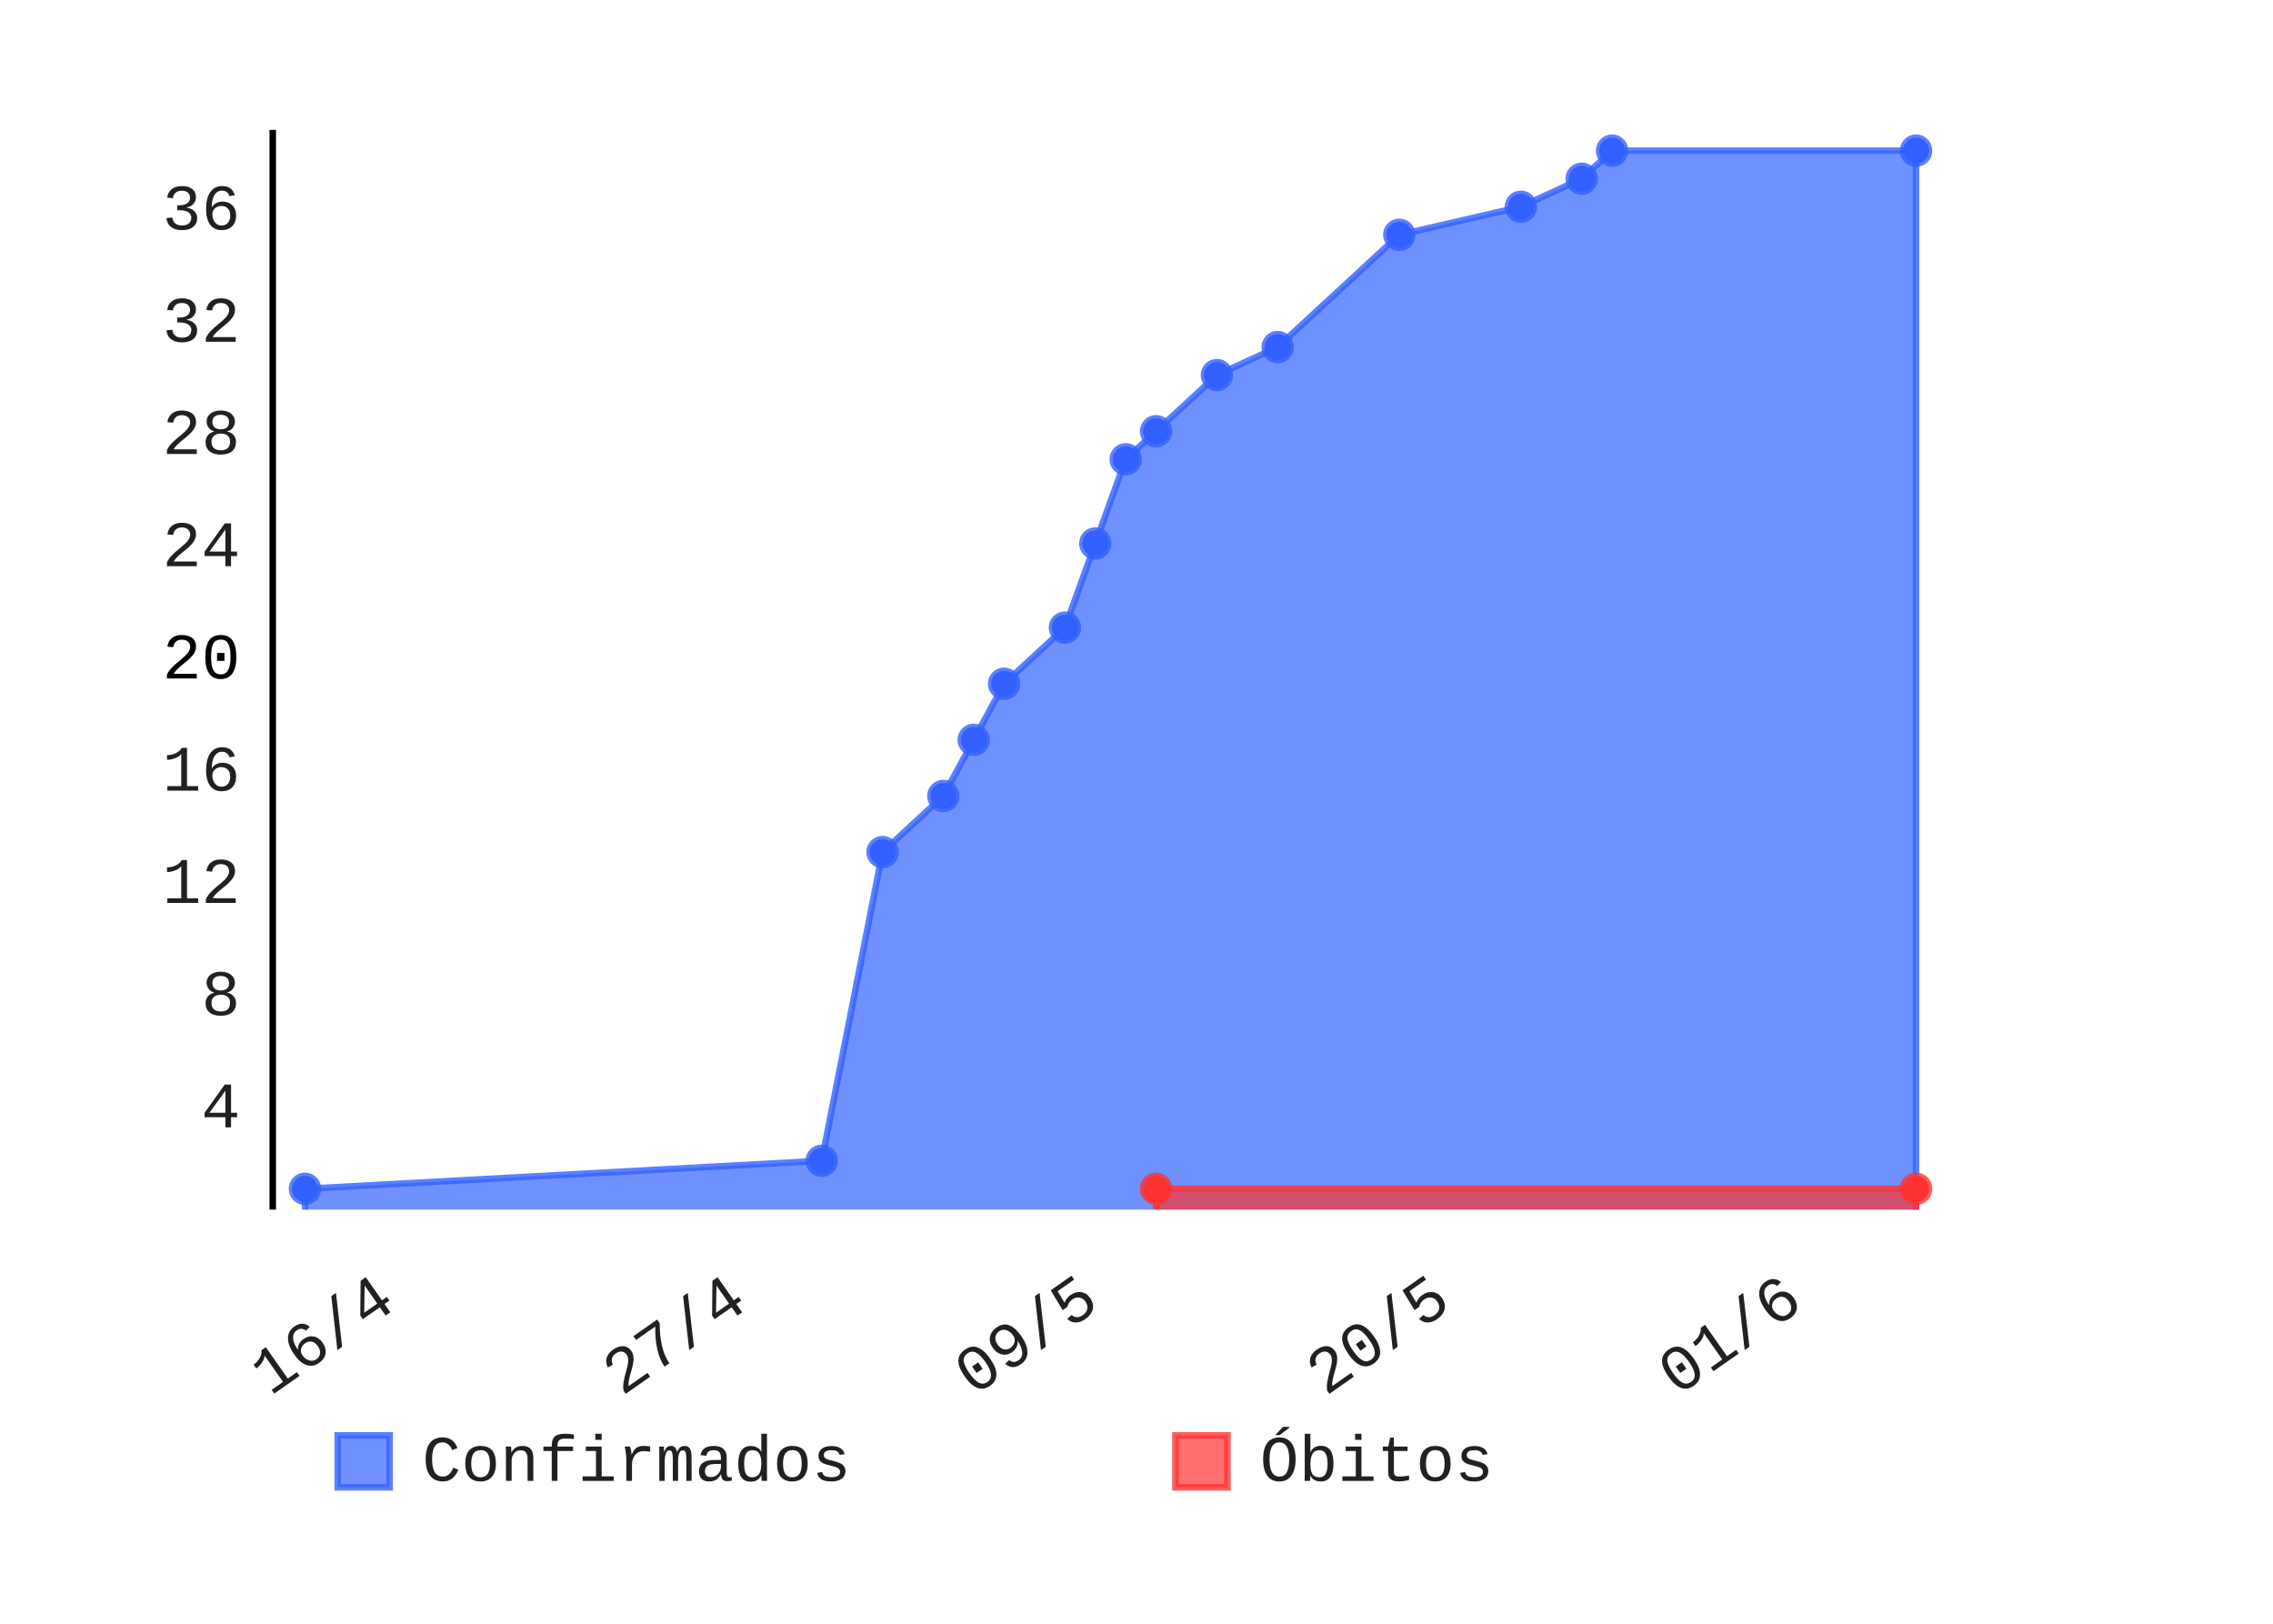
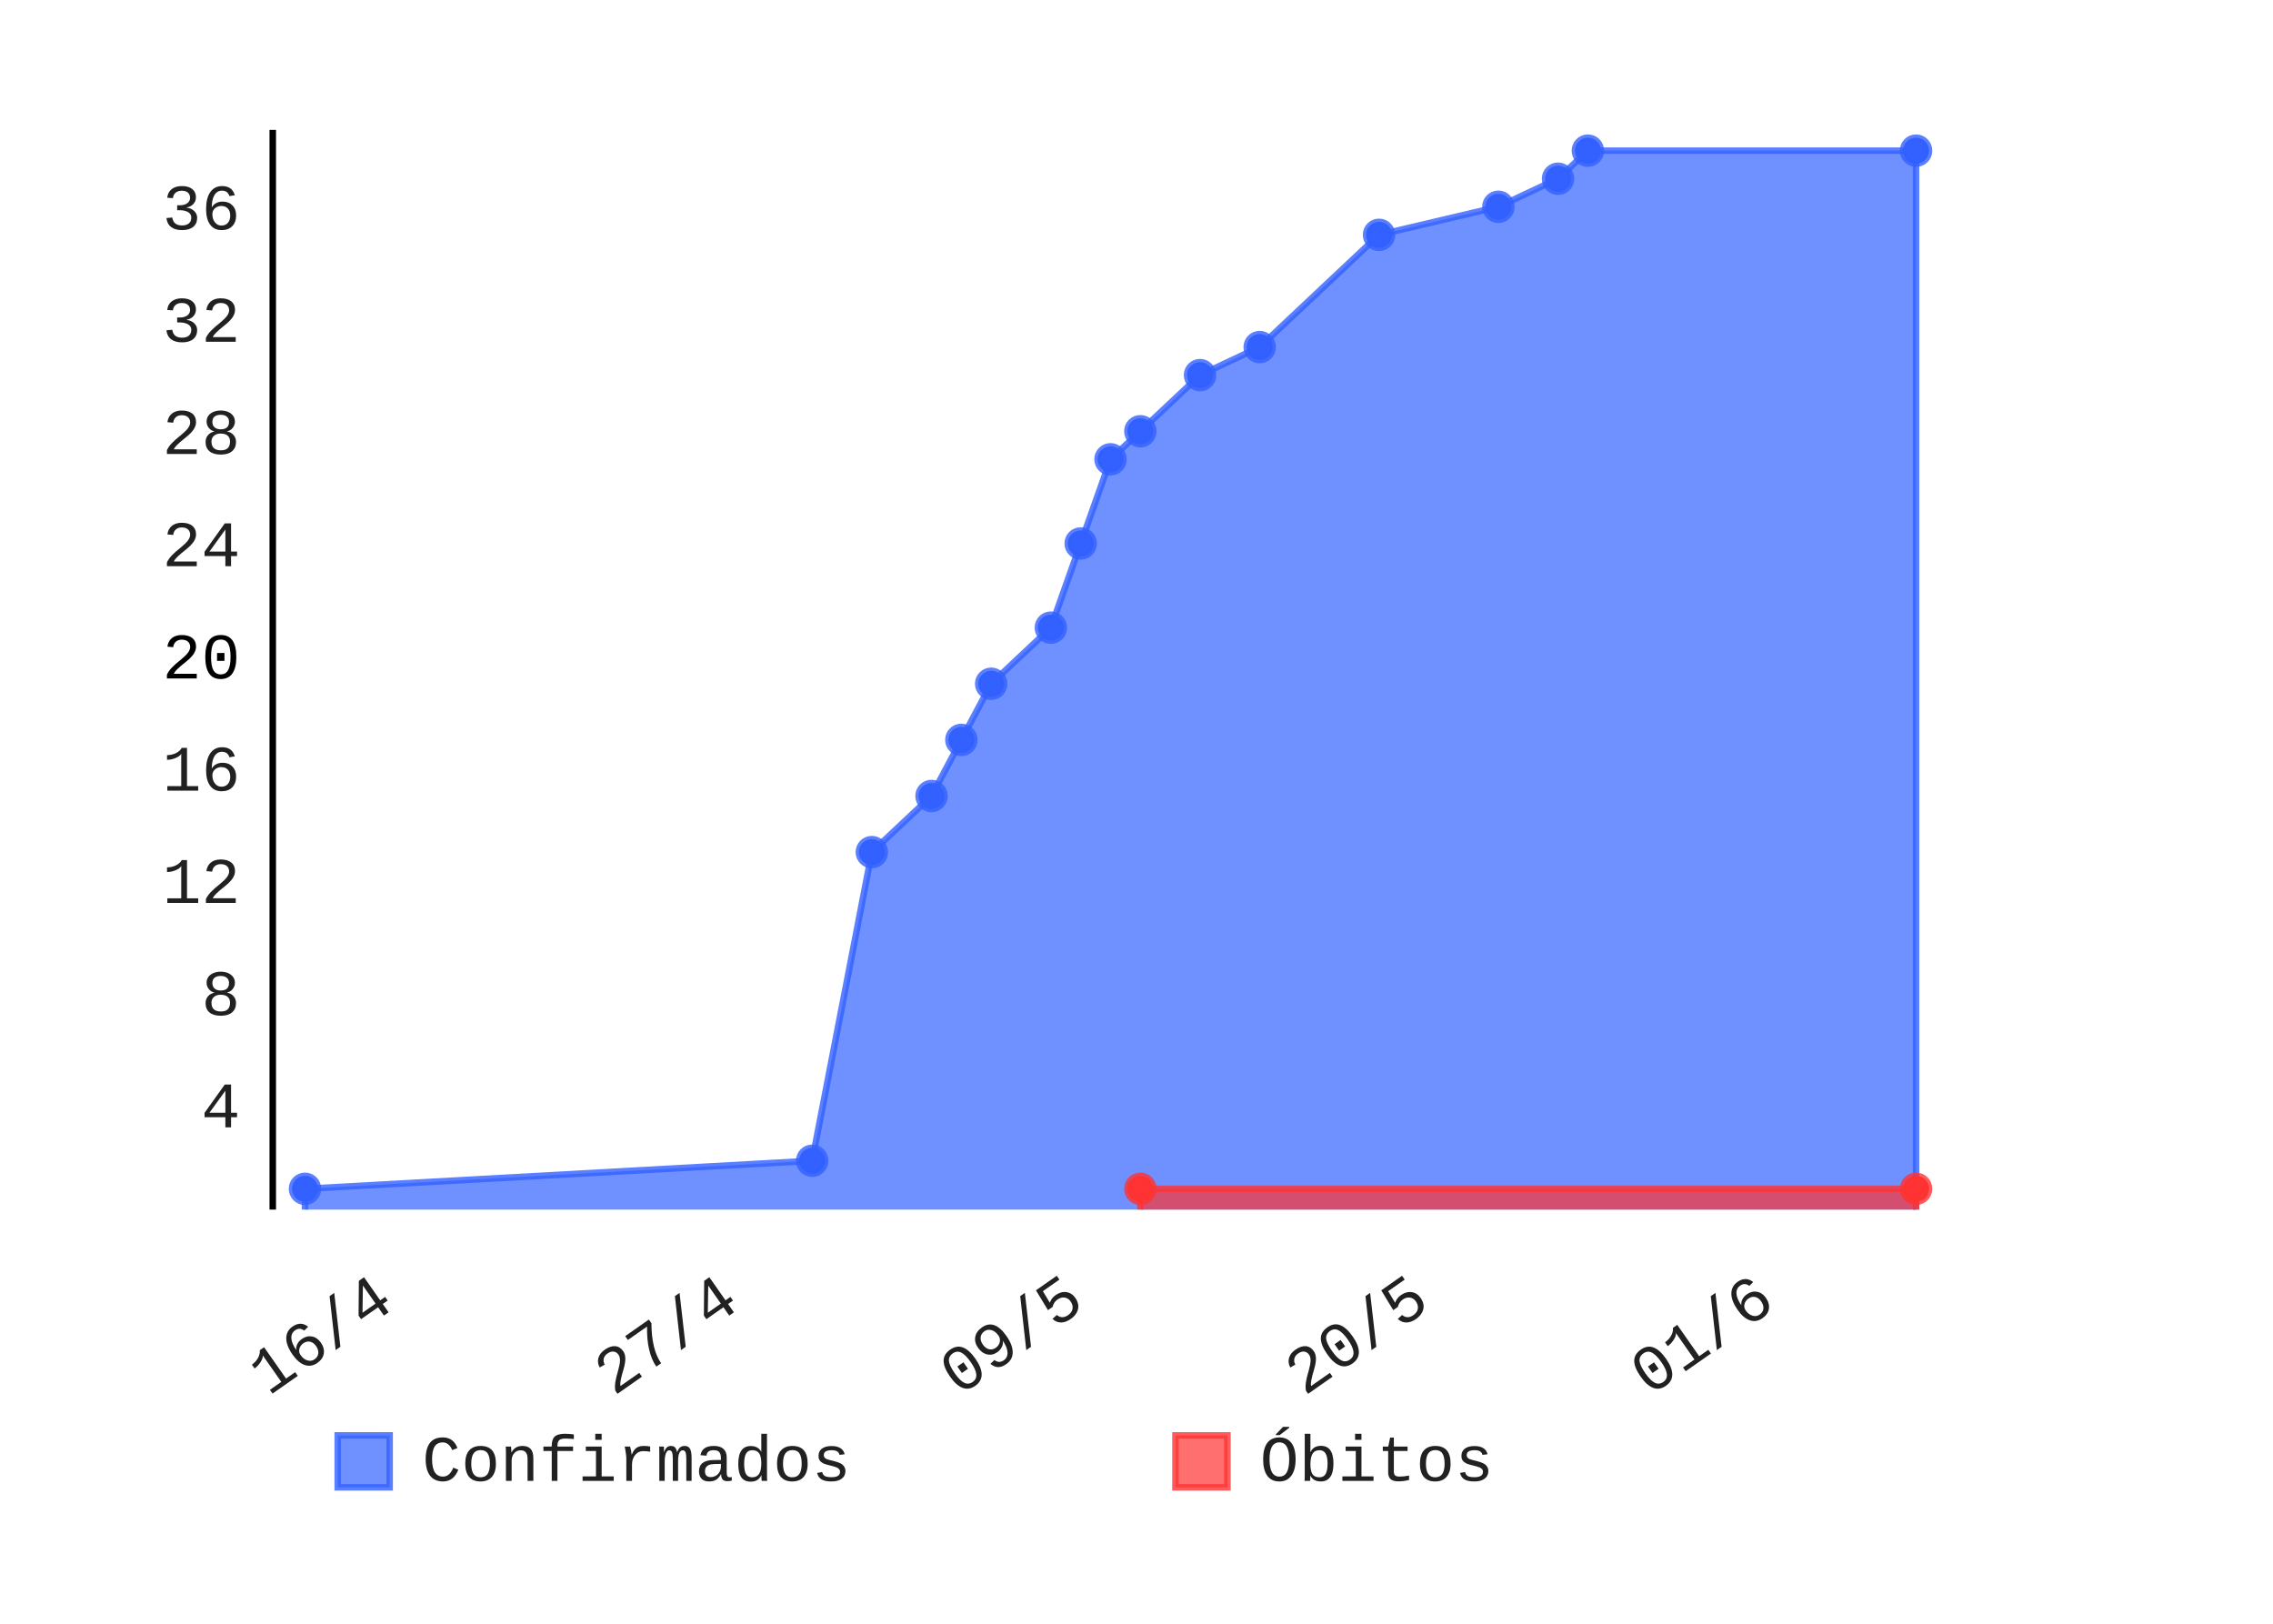
- <svg xmlns="http://www.w3.org/2000/svg" class="pygal-chart" height="250" id="chart-c91c9468-7360-4de7-87d2-8ecb0ab6129c" viewBox="0 0 350 250" width="350">
+ <svg xmlns="http://www.w3.org/2000/svg" class="pygal-chart" height="250" id="chart-c7ddf546-bff5-4378-9c02-69689a28a04b" viewBox="0 0 350 250" width="350">
  <defs>
-     <style type="text/css">#chart-c91c9468-7360-4de7-87d2-8ecb0ab6129c{-webkit-user-select:none;-webkit-font-smoothing:antialiased;font-family:Consolas,"Liberation Mono",Menlo,Courier,monospace}#chart-c91c9468-7360-4de7-87d2-8ecb0ab6129c .title{font-family:Consolas,"Liberation Mono",Menlo,Courier,monospace;font-size:8px}#chart-c91c9468-7360-4de7-87d2-8ecb0ab6129c .legends .legend text{font-family:Consolas,"Liberation Mono",Menlo,Courier,monospace;font-size:10px}#chart-c91c9468-7360-4de7-87d2-8ecb0ab6129c .axis text{font-family:Consolas,"Liberation Mono",Menlo,Courier,monospace;font-size:10px}#chart-c91c9468-7360-4de7-87d2-8ecb0ab6129c .axis text.major{font-family:Consolas,"Liberation Mono",Menlo,Courier,monospace;font-size:10px}#chart-c91c9468-7360-4de7-87d2-8ecb0ab6129c .text-overlay text.value{font-family:Consolas,"Liberation Mono",Menlo,Courier,monospace;font-size:16px}#chart-c91c9468-7360-4de7-87d2-8ecb0ab6129c .text-overlay text.label{font-family:Consolas,"Liberation Mono",Menlo,Courier,monospace;font-size:10px}#chart-c91c9468-7360-4de7-87d2-8ecb0ab6129c .tooltip{font-family:Consolas,"Liberation Mono",Menlo,Courier,monospace;font-size:12px}#chart-c91c9468-7360-4de7-87d2-8ecb0ab6129c text.no_data{font-family:Consolas,"Liberation Mono",Menlo,Courier,monospace;font-size:64px}
- #chart-c91c9468-7360-4de7-87d2-8ecb0ab6129c{background-color:transparent}#chart-c91c9468-7360-4de7-87d2-8ecb0ab6129c path,#chart-c91c9468-7360-4de7-87d2-8ecb0ab6129c line,#chart-c91c9468-7360-4de7-87d2-8ecb0ab6129c rect,#chart-c91c9468-7360-4de7-87d2-8ecb0ab6129c circle{-webkit-transition:150ms;-moz-transition:150ms;transition:150ms}#chart-c91c9468-7360-4de7-87d2-8ecb0ab6129c .graph &gt; .background{fill:transparent}#chart-c91c9468-7360-4de7-87d2-8ecb0ab6129c .plot &gt; .background{fill:rgba(255,255,255,1)}#chart-c91c9468-7360-4de7-87d2-8ecb0ab6129c .graph{fill:rgba(0,0,0,.87)}#chart-c91c9468-7360-4de7-87d2-8ecb0ab6129c text.no_data{fill:rgba(0,0,0,1)}#chart-c91c9468-7360-4de7-87d2-8ecb0ab6129c .title{fill:rgba(0,0,0,1)}#chart-c91c9468-7360-4de7-87d2-8ecb0ab6129c .legends .legend text{fill:rgba(0,0,0,.87)}#chart-c91c9468-7360-4de7-87d2-8ecb0ab6129c .legends .legend:hover text{fill:rgba(0,0,0,1)}#chart-c91c9468-7360-4de7-87d2-8ecb0ab6129c .axis .line{stroke:rgba(0,0,0,1)}#chart-c91c9468-7360-4de7-87d2-8ecb0ab6129c .axis .guide.line{stroke:rgba(0,0,0,.54)}#chart-c91c9468-7360-4de7-87d2-8ecb0ab6129c .axis .major.line{stroke:rgba(0,0,0,.87)}#chart-c91c9468-7360-4de7-87d2-8ecb0ab6129c .axis text.major{fill:rgba(0,0,0,1)}#chart-c91c9468-7360-4de7-87d2-8ecb0ab6129c .axis.y .guides:hover .guide.line,#chart-c91c9468-7360-4de7-87d2-8ecb0ab6129c .line-graph .axis.x .guides:hover .guide.line,#chart-c91c9468-7360-4de7-87d2-8ecb0ab6129c .stackedline-graph .axis.x .guides:hover .guide.line,#chart-c91c9468-7360-4de7-87d2-8ecb0ab6129c .xy-graph .axis.x .guides:hover .guide.line{stroke:rgba(0,0,0,1)}#chart-c91c9468-7360-4de7-87d2-8ecb0ab6129c .axis .guides:hover text{fill:rgba(0,0,0,1)}#chart-c91c9468-7360-4de7-87d2-8ecb0ab6129c .reactive{fill-opacity:.7;stroke-opacity:.8}#chart-c91c9468-7360-4de7-87d2-8ecb0ab6129c .ci{stroke:rgba(0,0,0,.87)}#chart-c91c9468-7360-4de7-87d2-8ecb0ab6129c .reactive.active,#chart-c91c9468-7360-4de7-87d2-8ecb0ab6129c .active .reactive{fill-opacity:.8;stroke-opacity:.9;stroke-width:4}#chart-c91c9468-7360-4de7-87d2-8ecb0ab6129c .ci .reactive.active{stroke-width:1.5}#chart-c91c9468-7360-4de7-87d2-8ecb0ab6129c .series text{fill:rgba(0,0,0,1)}#chart-c91c9468-7360-4de7-87d2-8ecb0ab6129c .tooltip rect{fill:rgba(255,255,255,1);stroke:rgba(0,0,0,1);-webkit-transition:opacity 150ms;-moz-transition:opacity 150ms;transition:opacity 150ms}#chart-c91c9468-7360-4de7-87d2-8ecb0ab6129c .tooltip .label{fill:rgba(0,0,0,.87)}#chart-c91c9468-7360-4de7-87d2-8ecb0ab6129c .tooltip .label{fill:rgba(0,0,0,.87)}#chart-c91c9468-7360-4de7-87d2-8ecb0ab6129c .tooltip .legend{font-size:.8em;fill:rgba(0,0,0,.54)}#chart-c91c9468-7360-4de7-87d2-8ecb0ab6129c .tooltip .x_label{font-size:.6em;fill:rgba(0,0,0,1)}#chart-c91c9468-7360-4de7-87d2-8ecb0ab6129c .tooltip .xlink{font-size:.5em;text-decoration:underline}#chart-c91c9468-7360-4de7-87d2-8ecb0ab6129c .tooltip .value{font-size:1.5em}#chart-c91c9468-7360-4de7-87d2-8ecb0ab6129c .bound{font-size:.5em}#chart-c91c9468-7360-4de7-87d2-8ecb0ab6129c .max-value{font-size:.75em;fill:rgba(0,0,0,.54)}#chart-c91c9468-7360-4de7-87d2-8ecb0ab6129c .map-element{fill:rgba(255,255,255,1);stroke:rgba(0,0,0,.54) !important}#chart-c91c9468-7360-4de7-87d2-8ecb0ab6129c .map-element .reactive{fill-opacity:inherit;stroke-opacity:inherit}#chart-c91c9468-7360-4de7-87d2-8ecb0ab6129c .color-0,#chart-c91c9468-7360-4de7-87d2-8ecb0ab6129c .color-0 a:visited{stroke:#3361FF;fill:#3361FF}#chart-c91c9468-7360-4de7-87d2-8ecb0ab6129c .color-1,#chart-c91c9468-7360-4de7-87d2-8ecb0ab6129c .color-1 a:visited{stroke:#FF3333;fill:#FF3333}#chart-c91c9468-7360-4de7-87d2-8ecb0ab6129c .text-overlay .color-0 text{fill:black}#chart-c91c9468-7360-4de7-87d2-8ecb0ab6129c .text-overlay .color-1 text{fill:black}
- #chart-c91c9468-7360-4de7-87d2-8ecb0ab6129c text.no_data{text-anchor:middle}#chart-c91c9468-7360-4de7-87d2-8ecb0ab6129c .guide.line{fill:none}#chart-c91c9468-7360-4de7-87d2-8ecb0ab6129c .centered{text-anchor:middle}#chart-c91c9468-7360-4de7-87d2-8ecb0ab6129c .title{text-anchor:middle}#chart-c91c9468-7360-4de7-87d2-8ecb0ab6129c .legends .legend text{fill-opacity:1}#chart-c91c9468-7360-4de7-87d2-8ecb0ab6129c .axis.x text{text-anchor:middle}#chart-c91c9468-7360-4de7-87d2-8ecb0ab6129c .axis.x:not(.web) text[transform]{text-anchor:start}#chart-c91c9468-7360-4de7-87d2-8ecb0ab6129c .axis.x:not(.web) text[transform].backwards{text-anchor:end}#chart-c91c9468-7360-4de7-87d2-8ecb0ab6129c .axis.y text{text-anchor:end}#chart-c91c9468-7360-4de7-87d2-8ecb0ab6129c .axis.y text[transform].backwards{text-anchor:start}#chart-c91c9468-7360-4de7-87d2-8ecb0ab6129c .axis.y2 text{text-anchor:start}#chart-c91c9468-7360-4de7-87d2-8ecb0ab6129c .axis.y2 text[transform].backwards{text-anchor:end}#chart-c91c9468-7360-4de7-87d2-8ecb0ab6129c .axis .guide.line{stroke-dasharray:4,4}#chart-c91c9468-7360-4de7-87d2-8ecb0ab6129c .axis .major.guide.line{stroke-dasharray:6,6}#chart-c91c9468-7360-4de7-87d2-8ecb0ab6129c .horizontal .axis.y .guide.line,#chart-c91c9468-7360-4de7-87d2-8ecb0ab6129c .horizontal .axis.y2 .guide.line,#chart-c91c9468-7360-4de7-87d2-8ecb0ab6129c .vertical .axis.x .guide.line{opacity:0}#chart-c91c9468-7360-4de7-87d2-8ecb0ab6129c .horizontal .axis.always_show .guide.line,#chart-c91c9468-7360-4de7-87d2-8ecb0ab6129c .vertical .axis.always_show .guide.line{opacity:1 !important}#chart-c91c9468-7360-4de7-87d2-8ecb0ab6129c .axis.y .guides:hover .guide.line,#chart-c91c9468-7360-4de7-87d2-8ecb0ab6129c .axis.y2 .guides:hover .guide.line,#chart-c91c9468-7360-4de7-87d2-8ecb0ab6129c .axis.x .guides:hover .guide.line{opacity:1}#chart-c91c9468-7360-4de7-87d2-8ecb0ab6129c .axis .guides:hover text{opacity:1}#chart-c91c9468-7360-4de7-87d2-8ecb0ab6129c .nofill{fill:none}#chart-c91c9468-7360-4de7-87d2-8ecb0ab6129c .subtle-fill{fill-opacity:.2}#chart-c91c9468-7360-4de7-87d2-8ecb0ab6129c .dot{stroke-width:1px;fill-opacity:1}#chart-c91c9468-7360-4de7-87d2-8ecb0ab6129c .dot.active{stroke-width:5px}#chart-c91c9468-7360-4de7-87d2-8ecb0ab6129c .dot.negative{fill:transparent}#chart-c91c9468-7360-4de7-87d2-8ecb0ab6129c text,#chart-c91c9468-7360-4de7-87d2-8ecb0ab6129c tspan{stroke:none !important}#chart-c91c9468-7360-4de7-87d2-8ecb0ab6129c .series text.active{opacity:1}#chart-c91c9468-7360-4de7-87d2-8ecb0ab6129c .tooltip rect{fill-opacity:.95;stroke-width:.5}#chart-c91c9468-7360-4de7-87d2-8ecb0ab6129c .tooltip text{fill-opacity:1}#chart-c91c9468-7360-4de7-87d2-8ecb0ab6129c .showable{visibility:hidden}#chart-c91c9468-7360-4de7-87d2-8ecb0ab6129c .showable.shown{visibility:visible}#chart-c91c9468-7360-4de7-87d2-8ecb0ab6129c .gauge-background{fill:rgba(229,229,229,1);stroke:none}#chart-c91c9468-7360-4de7-87d2-8ecb0ab6129c .bg-lines{stroke:transparent;stroke-width:2px}</style>
+     <style type="text/css">#chart-c7ddf546-bff5-4378-9c02-69689a28a04b{-webkit-user-select:none;-webkit-font-smoothing:antialiased;font-family:Consolas,"Liberation Mono",Menlo,Courier,monospace}#chart-c7ddf546-bff5-4378-9c02-69689a28a04b .title{font-family:Consolas,"Liberation Mono",Menlo,Courier,monospace;font-size:8px}#chart-c7ddf546-bff5-4378-9c02-69689a28a04b .legends .legend text{font-family:Consolas,"Liberation Mono",Menlo,Courier,monospace;font-size:10px}#chart-c7ddf546-bff5-4378-9c02-69689a28a04b .axis text{font-family:Consolas,"Liberation Mono",Menlo,Courier,monospace;font-size:10px}#chart-c7ddf546-bff5-4378-9c02-69689a28a04b .axis text.major{font-family:Consolas,"Liberation Mono",Menlo,Courier,monospace;font-size:10px}#chart-c7ddf546-bff5-4378-9c02-69689a28a04b .text-overlay text.value{font-family:Consolas,"Liberation Mono",Menlo,Courier,monospace;font-size:16px}#chart-c7ddf546-bff5-4378-9c02-69689a28a04b .text-overlay text.label{font-family:Consolas,"Liberation Mono",Menlo,Courier,monospace;font-size:10px}#chart-c7ddf546-bff5-4378-9c02-69689a28a04b .tooltip{font-family:Consolas,"Liberation Mono",Menlo,Courier,monospace;font-size:12px}#chart-c7ddf546-bff5-4378-9c02-69689a28a04b text.no_data{font-family:Consolas,"Liberation Mono",Menlo,Courier,monospace;font-size:64px}
+ #chart-c7ddf546-bff5-4378-9c02-69689a28a04b{background-color:transparent}#chart-c7ddf546-bff5-4378-9c02-69689a28a04b path,#chart-c7ddf546-bff5-4378-9c02-69689a28a04b line,#chart-c7ddf546-bff5-4378-9c02-69689a28a04b rect,#chart-c7ddf546-bff5-4378-9c02-69689a28a04b circle{-webkit-transition:150ms;-moz-transition:150ms;transition:150ms}#chart-c7ddf546-bff5-4378-9c02-69689a28a04b .graph &gt; .background{fill:transparent}#chart-c7ddf546-bff5-4378-9c02-69689a28a04b .plot &gt; .background{fill:rgba(255,255,255,1)}#chart-c7ddf546-bff5-4378-9c02-69689a28a04b .graph{fill:rgba(0,0,0,.87)}#chart-c7ddf546-bff5-4378-9c02-69689a28a04b text.no_data{fill:rgba(0,0,0,1)}#chart-c7ddf546-bff5-4378-9c02-69689a28a04b .title{fill:rgba(0,0,0,1)}#chart-c7ddf546-bff5-4378-9c02-69689a28a04b .legends .legend text{fill:rgba(0,0,0,.87)}#chart-c7ddf546-bff5-4378-9c02-69689a28a04b .legends .legend:hover text{fill:rgba(0,0,0,1)}#chart-c7ddf546-bff5-4378-9c02-69689a28a04b .axis .line{stroke:rgba(0,0,0,1)}#chart-c7ddf546-bff5-4378-9c02-69689a28a04b .axis .guide.line{stroke:rgba(0,0,0,.54)}#chart-c7ddf546-bff5-4378-9c02-69689a28a04b .axis .major.line{stroke:rgba(0,0,0,.87)}#chart-c7ddf546-bff5-4378-9c02-69689a28a04b .axis text.major{fill:rgba(0,0,0,1)}#chart-c7ddf546-bff5-4378-9c02-69689a28a04b .axis.y .guides:hover .guide.line,#chart-c7ddf546-bff5-4378-9c02-69689a28a04b .line-graph .axis.x .guides:hover .guide.line,#chart-c7ddf546-bff5-4378-9c02-69689a28a04b .stackedline-graph .axis.x .guides:hover .guide.line,#chart-c7ddf546-bff5-4378-9c02-69689a28a04b .xy-graph .axis.x .guides:hover .guide.line{stroke:rgba(0,0,0,1)}#chart-c7ddf546-bff5-4378-9c02-69689a28a04b .axis .guides:hover text{fill:rgba(0,0,0,1)}#chart-c7ddf546-bff5-4378-9c02-69689a28a04b .reactive{fill-opacity:.7;stroke-opacity:.8}#chart-c7ddf546-bff5-4378-9c02-69689a28a04b .ci{stroke:rgba(0,0,0,.87)}#chart-c7ddf546-bff5-4378-9c02-69689a28a04b .reactive.active,#chart-c7ddf546-bff5-4378-9c02-69689a28a04b .active .reactive{fill-opacity:.8;stroke-opacity:.9;stroke-width:4}#chart-c7ddf546-bff5-4378-9c02-69689a28a04b .ci .reactive.active{stroke-width:1.5}#chart-c7ddf546-bff5-4378-9c02-69689a28a04b .series text{fill:rgba(0,0,0,1)}#chart-c7ddf546-bff5-4378-9c02-69689a28a04b .tooltip rect{fill:rgba(255,255,255,1);stroke:rgba(0,0,0,1);-webkit-transition:opacity 150ms;-moz-transition:opacity 150ms;transition:opacity 150ms}#chart-c7ddf546-bff5-4378-9c02-69689a28a04b .tooltip .label{fill:rgba(0,0,0,.87)}#chart-c7ddf546-bff5-4378-9c02-69689a28a04b .tooltip .label{fill:rgba(0,0,0,.87)}#chart-c7ddf546-bff5-4378-9c02-69689a28a04b .tooltip .legend{font-size:.8em;fill:rgba(0,0,0,.54)}#chart-c7ddf546-bff5-4378-9c02-69689a28a04b .tooltip .x_label{font-size:.6em;fill:rgba(0,0,0,1)}#chart-c7ddf546-bff5-4378-9c02-69689a28a04b .tooltip .xlink{font-size:.5em;text-decoration:underline}#chart-c7ddf546-bff5-4378-9c02-69689a28a04b .tooltip .value{font-size:1.5em}#chart-c7ddf546-bff5-4378-9c02-69689a28a04b .bound{font-size:.5em}#chart-c7ddf546-bff5-4378-9c02-69689a28a04b .max-value{font-size:.75em;fill:rgba(0,0,0,.54)}#chart-c7ddf546-bff5-4378-9c02-69689a28a04b .map-element{fill:rgba(255,255,255,1);stroke:rgba(0,0,0,.54) !important}#chart-c7ddf546-bff5-4378-9c02-69689a28a04b .map-element .reactive{fill-opacity:inherit;stroke-opacity:inherit}#chart-c7ddf546-bff5-4378-9c02-69689a28a04b .color-0,#chart-c7ddf546-bff5-4378-9c02-69689a28a04b .color-0 a:visited{stroke:#3361FF;fill:#3361FF}#chart-c7ddf546-bff5-4378-9c02-69689a28a04b .color-1,#chart-c7ddf546-bff5-4378-9c02-69689a28a04b .color-1 a:visited{stroke:#FF3333;fill:#FF3333}#chart-c7ddf546-bff5-4378-9c02-69689a28a04b .text-overlay .color-0 text{fill:black}#chart-c7ddf546-bff5-4378-9c02-69689a28a04b .text-overlay .color-1 text{fill:black}
+ #chart-c7ddf546-bff5-4378-9c02-69689a28a04b text.no_data{text-anchor:middle}#chart-c7ddf546-bff5-4378-9c02-69689a28a04b .guide.line{fill:none}#chart-c7ddf546-bff5-4378-9c02-69689a28a04b .centered{text-anchor:middle}#chart-c7ddf546-bff5-4378-9c02-69689a28a04b .title{text-anchor:middle}#chart-c7ddf546-bff5-4378-9c02-69689a28a04b .legends .legend text{fill-opacity:1}#chart-c7ddf546-bff5-4378-9c02-69689a28a04b .axis.x text{text-anchor:middle}#chart-c7ddf546-bff5-4378-9c02-69689a28a04b .axis.x:not(.web) text[transform]{text-anchor:start}#chart-c7ddf546-bff5-4378-9c02-69689a28a04b .axis.x:not(.web) text[transform].backwards{text-anchor:end}#chart-c7ddf546-bff5-4378-9c02-69689a28a04b .axis.y text{text-anchor:end}#chart-c7ddf546-bff5-4378-9c02-69689a28a04b .axis.y text[transform].backwards{text-anchor:start}#chart-c7ddf546-bff5-4378-9c02-69689a28a04b .axis.y2 text{text-anchor:start}#chart-c7ddf546-bff5-4378-9c02-69689a28a04b .axis.y2 text[transform].backwards{text-anchor:end}#chart-c7ddf546-bff5-4378-9c02-69689a28a04b .axis .guide.line{stroke-dasharray:4,4}#chart-c7ddf546-bff5-4378-9c02-69689a28a04b .axis .major.guide.line{stroke-dasharray:6,6}#chart-c7ddf546-bff5-4378-9c02-69689a28a04b .horizontal .axis.y .guide.line,#chart-c7ddf546-bff5-4378-9c02-69689a28a04b .horizontal .axis.y2 .guide.line,#chart-c7ddf546-bff5-4378-9c02-69689a28a04b .vertical .axis.x .guide.line{opacity:0}#chart-c7ddf546-bff5-4378-9c02-69689a28a04b .horizontal .axis.always_show .guide.line,#chart-c7ddf546-bff5-4378-9c02-69689a28a04b .vertical .axis.always_show .guide.line{opacity:1 !important}#chart-c7ddf546-bff5-4378-9c02-69689a28a04b .axis.y .guides:hover .guide.line,#chart-c7ddf546-bff5-4378-9c02-69689a28a04b .axis.y2 .guides:hover .guide.line,#chart-c7ddf546-bff5-4378-9c02-69689a28a04b .axis.x .guides:hover .guide.line{opacity:1}#chart-c7ddf546-bff5-4378-9c02-69689a28a04b .axis .guides:hover text{opacity:1}#chart-c7ddf546-bff5-4378-9c02-69689a28a04b .nofill{fill:none}#chart-c7ddf546-bff5-4378-9c02-69689a28a04b .subtle-fill{fill-opacity:.2}#chart-c7ddf546-bff5-4378-9c02-69689a28a04b .dot{stroke-width:1px;fill-opacity:1}#chart-c7ddf546-bff5-4378-9c02-69689a28a04b .dot.active{stroke-width:5px}#chart-c7ddf546-bff5-4378-9c02-69689a28a04b .dot.negative{fill:transparent}#chart-c7ddf546-bff5-4378-9c02-69689a28a04b text,#chart-c7ddf546-bff5-4378-9c02-69689a28a04b tspan{stroke:none !important}#chart-c7ddf546-bff5-4378-9c02-69689a28a04b .series text.active{opacity:1}#chart-c7ddf546-bff5-4378-9c02-69689a28a04b .tooltip rect{fill-opacity:.95;stroke-width:.5}#chart-c7ddf546-bff5-4378-9c02-69689a28a04b .tooltip text{fill-opacity:1}#chart-c7ddf546-bff5-4378-9c02-69689a28a04b .showable{visibility:hidden}#chart-c7ddf546-bff5-4378-9c02-69689a28a04b .showable.shown{visibility:visible}#chart-c7ddf546-bff5-4378-9c02-69689a28a04b .gauge-background{fill:rgba(229,229,229,1);stroke:none}#chart-c7ddf546-bff5-4378-9c02-69689a28a04b .bg-lines{stroke:transparent;stroke-width:2px}</style>
  </defs>
  <g class="graph datetimeline-graph vertical">
    <rect class="background" height="250" width="350" x="0" y="0" />
    <g class="plot" transform="translate(42, 20)">
      <rect class="background" height="166.234" width="258.0" x="0" y="0" />
      <g class="axis y">
        <g class="guides">
          <text class="" x="-5" y="153.577">4</text>
        </g>
        <g class="guides">
          <text class="" x="-5" y="136.297">8</text>
        </g>
        <g class="guides">
          <text class="" x="-5" y="119.017">12</text>
        </g>
        <g class="guides">
          <text class="" x="-5" y="101.737">16</text>
        </g>
        <g class="guides">
          <text class="major" x="-5" y="84.457">20</text>
        </g>
        <g class="guides">
          <text class="" x="-5" y="67.177">24</text>
        </g>
        <g class="guides">
          <text class="" x="-5" y="49.897">28</text>
        </g>
        <g class="guides">
          <text class="" x="-5" y="32.617">32</text>
        </g>
        <g class="guides">
          <text class="" x="-5" y="15.337">36</text>
        </g>
      </g>
      <g class="axis x">
        <path class="line" d="M0 0 v166.234" />
        <g class="guides">
-           <path class="guide line" d="M19.264 0 v166.234" />
-           <text class="backwards" transform="rotate(325 19.26367 181.2342)" x="19.264" y="181.234">16/4</text>
+           <path class="guide line" d="M18.999 0 v166.234" />
+           <text class="backwards" transform="rotate(325 18.99881 181.2342)" x="18.999" y="181.234">16/4</text>
        </g>
        <g class="guides">
-           <path class="guide line" d="M73.438 0 v166.234" />
-           <text class="backwards" transform="rotate(325 73.4384 181.2342)" x="73.438" y="181.234">27/4</text>
+           <path class="guide line" d="M72.17 0 v166.234" />
+           <text class="backwards" transform="rotate(325 72.17031 181.2342)" x="72.17" y="181.234">27/4</text>
        </g>
        <g class="guides">
-           <path class="guide line" d="M127.613 0 v166.234" />
-           <text class="backwards" transform="rotate(325 127.6131 181.2342)" x="127.613" y="181.234">09/5</text>
+           <path class="guide line" d="M125.342 0 v166.234" />
+           <text class="backwards" transform="rotate(325 125.3418 181.2342)" x="125.342" y="181.234">09/5</text>
        </g>
        <g class="guides">
-           <path class="guide line" d="M181.788 0 v166.234" />
-           <text class="backwards" transform="rotate(325 181.7879 181.2342)" x="181.788" y="181.234">20/5</text>
+           <path class="guide line" d="M178.513 0 v166.234" />
+           <text class="backwards" transform="rotate(325 178.5133 181.2342)" x="178.513" y="181.234">20/5</text>
        </g>
        <g class="guides">
-           <path class="guide line" d="M235.963 0 v166.234" />
-           <text class="backwards" transform="rotate(325 235.9626 181.2342)" x="235.963" y="181.234">01/6</text>
+           <path class="guide line" d="M231.685 0 v166.234" />
+           <text class="backwards" transform="rotate(325 231.6848 181.2342)" x="231.685" y="181.234">01/6</text>
        </g>
      </g>
      <g class="series serie-0 color-0">
-         <path class="line reactive" d="M4.962 166.234 L4.962 163.037 84.533 158.717 93.895 111.197 103.256 102.557 107.937 93.917 112.618 85.277 121.979 76.637 126.66 63.677 131.34 50.717 136.021 46.397 145.382 37.757 154.744 33.437 173.467 16.157 192.189 11.837 201.551 7.517 206.231 3.197 253.038 3.197 253.038 166.234" />
+         <path class="line reactive" d="M4.962 166.234 L4.962 163.037 83.06 158.717 92.248 111.197 101.436 102.557 106.03 93.917 110.624 85.277 119.812 76.637 124.406 63.677 129 50.717 133.594 46.397 142.782 37.757 151.97 33.437 170.346 16.157 188.722 11.837 197.91 7.517 202.504 3.197 253.038 3.197 253.038 166.234" />
      </g>
      <g class="series serie-1 color-1">
-         <path class="line reactive" d="M136.021 166.234 L136.021 163.037 253.038 163.037 253.038 166.234" />
+         <path class="line reactive" d="M133.594 166.234 L133.594 163.037 253.038 163.037 253.038 166.234" />
      </g>
    </g>
    <g class="titles" />
    <g class="plot overlay" transform="translate(42, 20)">
      <g class="series serie-0 color-0">
        <g class="dots">
          <circle class="dot reactive tooltip-trigger" cx="4.962" cy="163.037" r="2" />
        </g>
        <g class="dots">
-           <circle class="dot reactive tooltip-trigger" cx="84.533" cy="158.717" r="2" />
+           <circle class="dot reactive tooltip-trigger" cx="83.06" cy="158.717" r="2" />
        </g>
        <g class="dots">
-           <circle class="dot reactive tooltip-trigger" cx="93.895" cy="111.197" r="2" />
+           <circle class="dot reactive tooltip-trigger" cx="92.248" cy="111.197" r="2" />
        </g>
        <g class="dots">
-           <circle class="dot reactive tooltip-trigger" cx="103.256" cy="102.557" r="2" />
+           <circle class="dot reactive tooltip-trigger" cx="101.436" cy="102.557" r="2" />
        </g>
        <g class="dots">
-           <circle class="dot reactive tooltip-trigger" cx="107.937" cy="93.917" r="2" />
+           <circle class="dot reactive tooltip-trigger" cx="106.03" cy="93.917" r="2" />
        </g>
        <g class="dots">
-           <circle class="dot reactive tooltip-trigger" cx="112.618" cy="85.277" r="2" />
+           <circle class="dot reactive tooltip-trigger" cx="110.624" cy="85.277" r="2" />
        </g>
        <g class="dots">
-           <circle class="dot reactive tooltip-trigger" cx="121.979" cy="76.637" r="2" />
+           <circle class="dot reactive tooltip-trigger" cx="119.812" cy="76.637" r="2" />
        </g>
        <g class="dots">
-           <circle class="dot reactive tooltip-trigger" cx="126.66" cy="63.677" r="2" />
+           <circle class="dot reactive tooltip-trigger" cx="124.406" cy="63.677" r="2" />
        </g>
        <g class="dots">
-           <circle class="dot reactive tooltip-trigger" cx="131.34" cy="50.717" r="2" />
+           <circle class="dot reactive tooltip-trigger" cx="129.0" cy="50.717" r="2" />
        </g>
        <g class="dots">
-           <circle class="dot reactive tooltip-trigger" cx="136.021" cy="46.397" r="2" />
+           <circle class="dot reactive tooltip-trigger" cx="133.594" cy="46.397" r="2" />
        </g>
        <g class="dots">
-           <circle class="dot reactive tooltip-trigger" cx="145.382" cy="37.757" r="2" />
+           <circle class="dot reactive tooltip-trigger" cx="142.782" cy="37.757" r="2" />
        </g>
        <g class="dots">
-           <circle class="dot reactive tooltip-trigger" cx="154.744" cy="33.437" r="2" />
+           <circle class="dot reactive tooltip-trigger" cx="151.97" cy="33.437" r="2" />
        </g>
        <g class="dots">
-           <circle class="dot reactive tooltip-trigger" cx="173.467" cy="16.157" r="2" />
+           <circle class="dot reactive tooltip-trigger" cx="170.346" cy="16.157" r="2" />
        </g>
        <g class="dots">
-           <circle class="dot reactive tooltip-trigger" cx="192.189" cy="11.837" r="2" />
+           <circle class="dot reactive tooltip-trigger" cx="188.722" cy="11.837" r="2" />
        </g>
        <g class="dots">
-           <circle class="dot reactive tooltip-trigger" cx="201.551" cy="7.517" r="2" />
+           <circle class="dot reactive tooltip-trigger" cx="197.91" cy="7.517" r="2" />
        </g>
        <g class="dots">
-           <circle class="dot reactive tooltip-trigger" cx="206.231" cy="3.197" r="2" />
+           <circle class="dot reactive tooltip-trigger" cx="202.504" cy="3.197" r="2" />
        </g>
        <g class="dots">
          <circle class="dot reactive tooltip-trigger" cx="253.038" cy="3.197" r="2" />
        </g>
      </g>
      <g class="series serie-1 color-1">
        <g class="dots">
-           <circle class="dot reactive tooltip-trigger" cx="136.021" cy="163.037" r="2" />
+           <circle class="dot reactive tooltip-trigger" cx="133.594" cy="163.037" r="2" />
        </g>
        <g class="dots">
          <circle class="dot reactive tooltip-trigger" cx="253.038" cy="163.037" r="2" />
        </g>
      </g>
    </g>
    <g class="plot text-overlay" transform="translate(42, 20)">
      <g class="series serie-0 color-0" />
      <g class="series serie-1 color-1" />
    </g>
    <g class="plot tooltip-overlay" transform="translate(42, 20)">
      <g class="tooltip" style="opacity: 0" transform="translate(0 0)">
        <rect class="tooltip-box" height="0" rx="10" ry="10" width="0" />
        <g class="text" />
      </g>
    </g>
    <g class="legends" transform="translate(52, 220)">
      <g class="legend reactive activate-serie" id="activate-serie-0">
        <rect class="color-0 reactive" height="8" width="8" x="0.0" y="1.0" />
        <text x="13.0" y="8.0">Confirmados</text>
      </g>
      <g class="legend reactive activate-serie" id="activate-serie-1">
        <rect class="color-1 reactive" height="8" width="8" x="129.0" y="1.0" />
        <text x="142.0" y="8.0">Óbitos</text>
      </g>
    </g>
  </g>
</svg>
